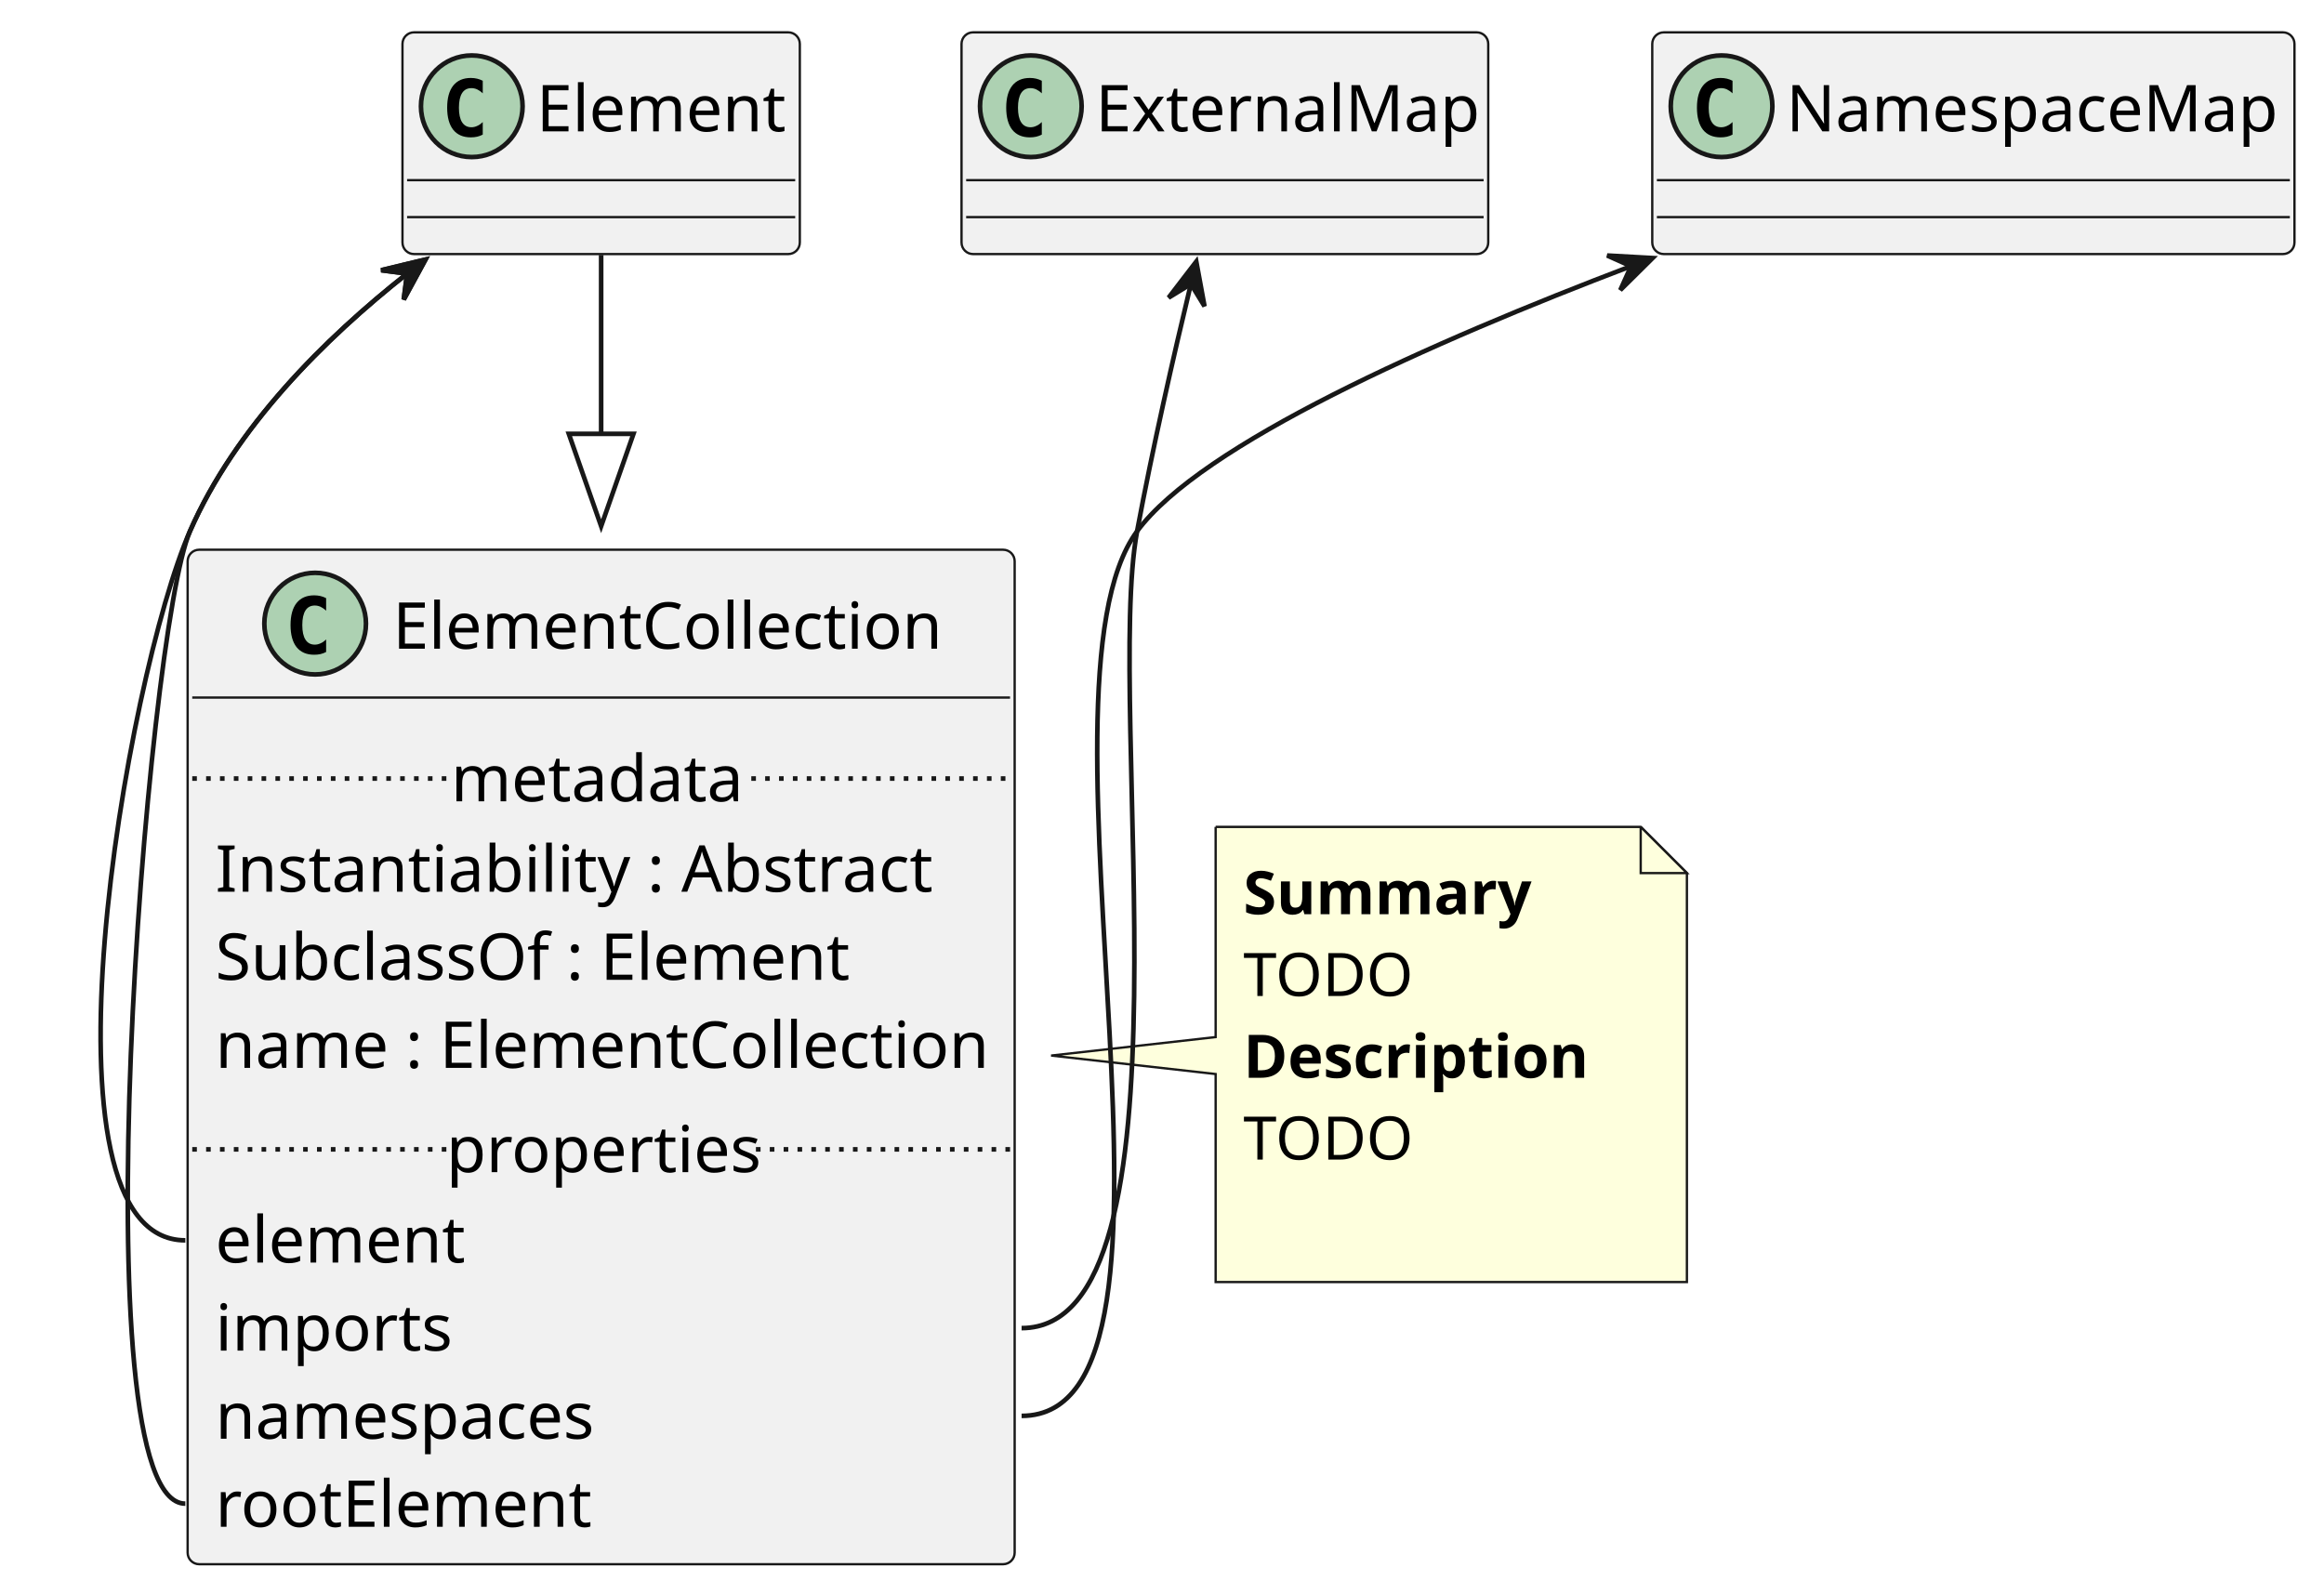
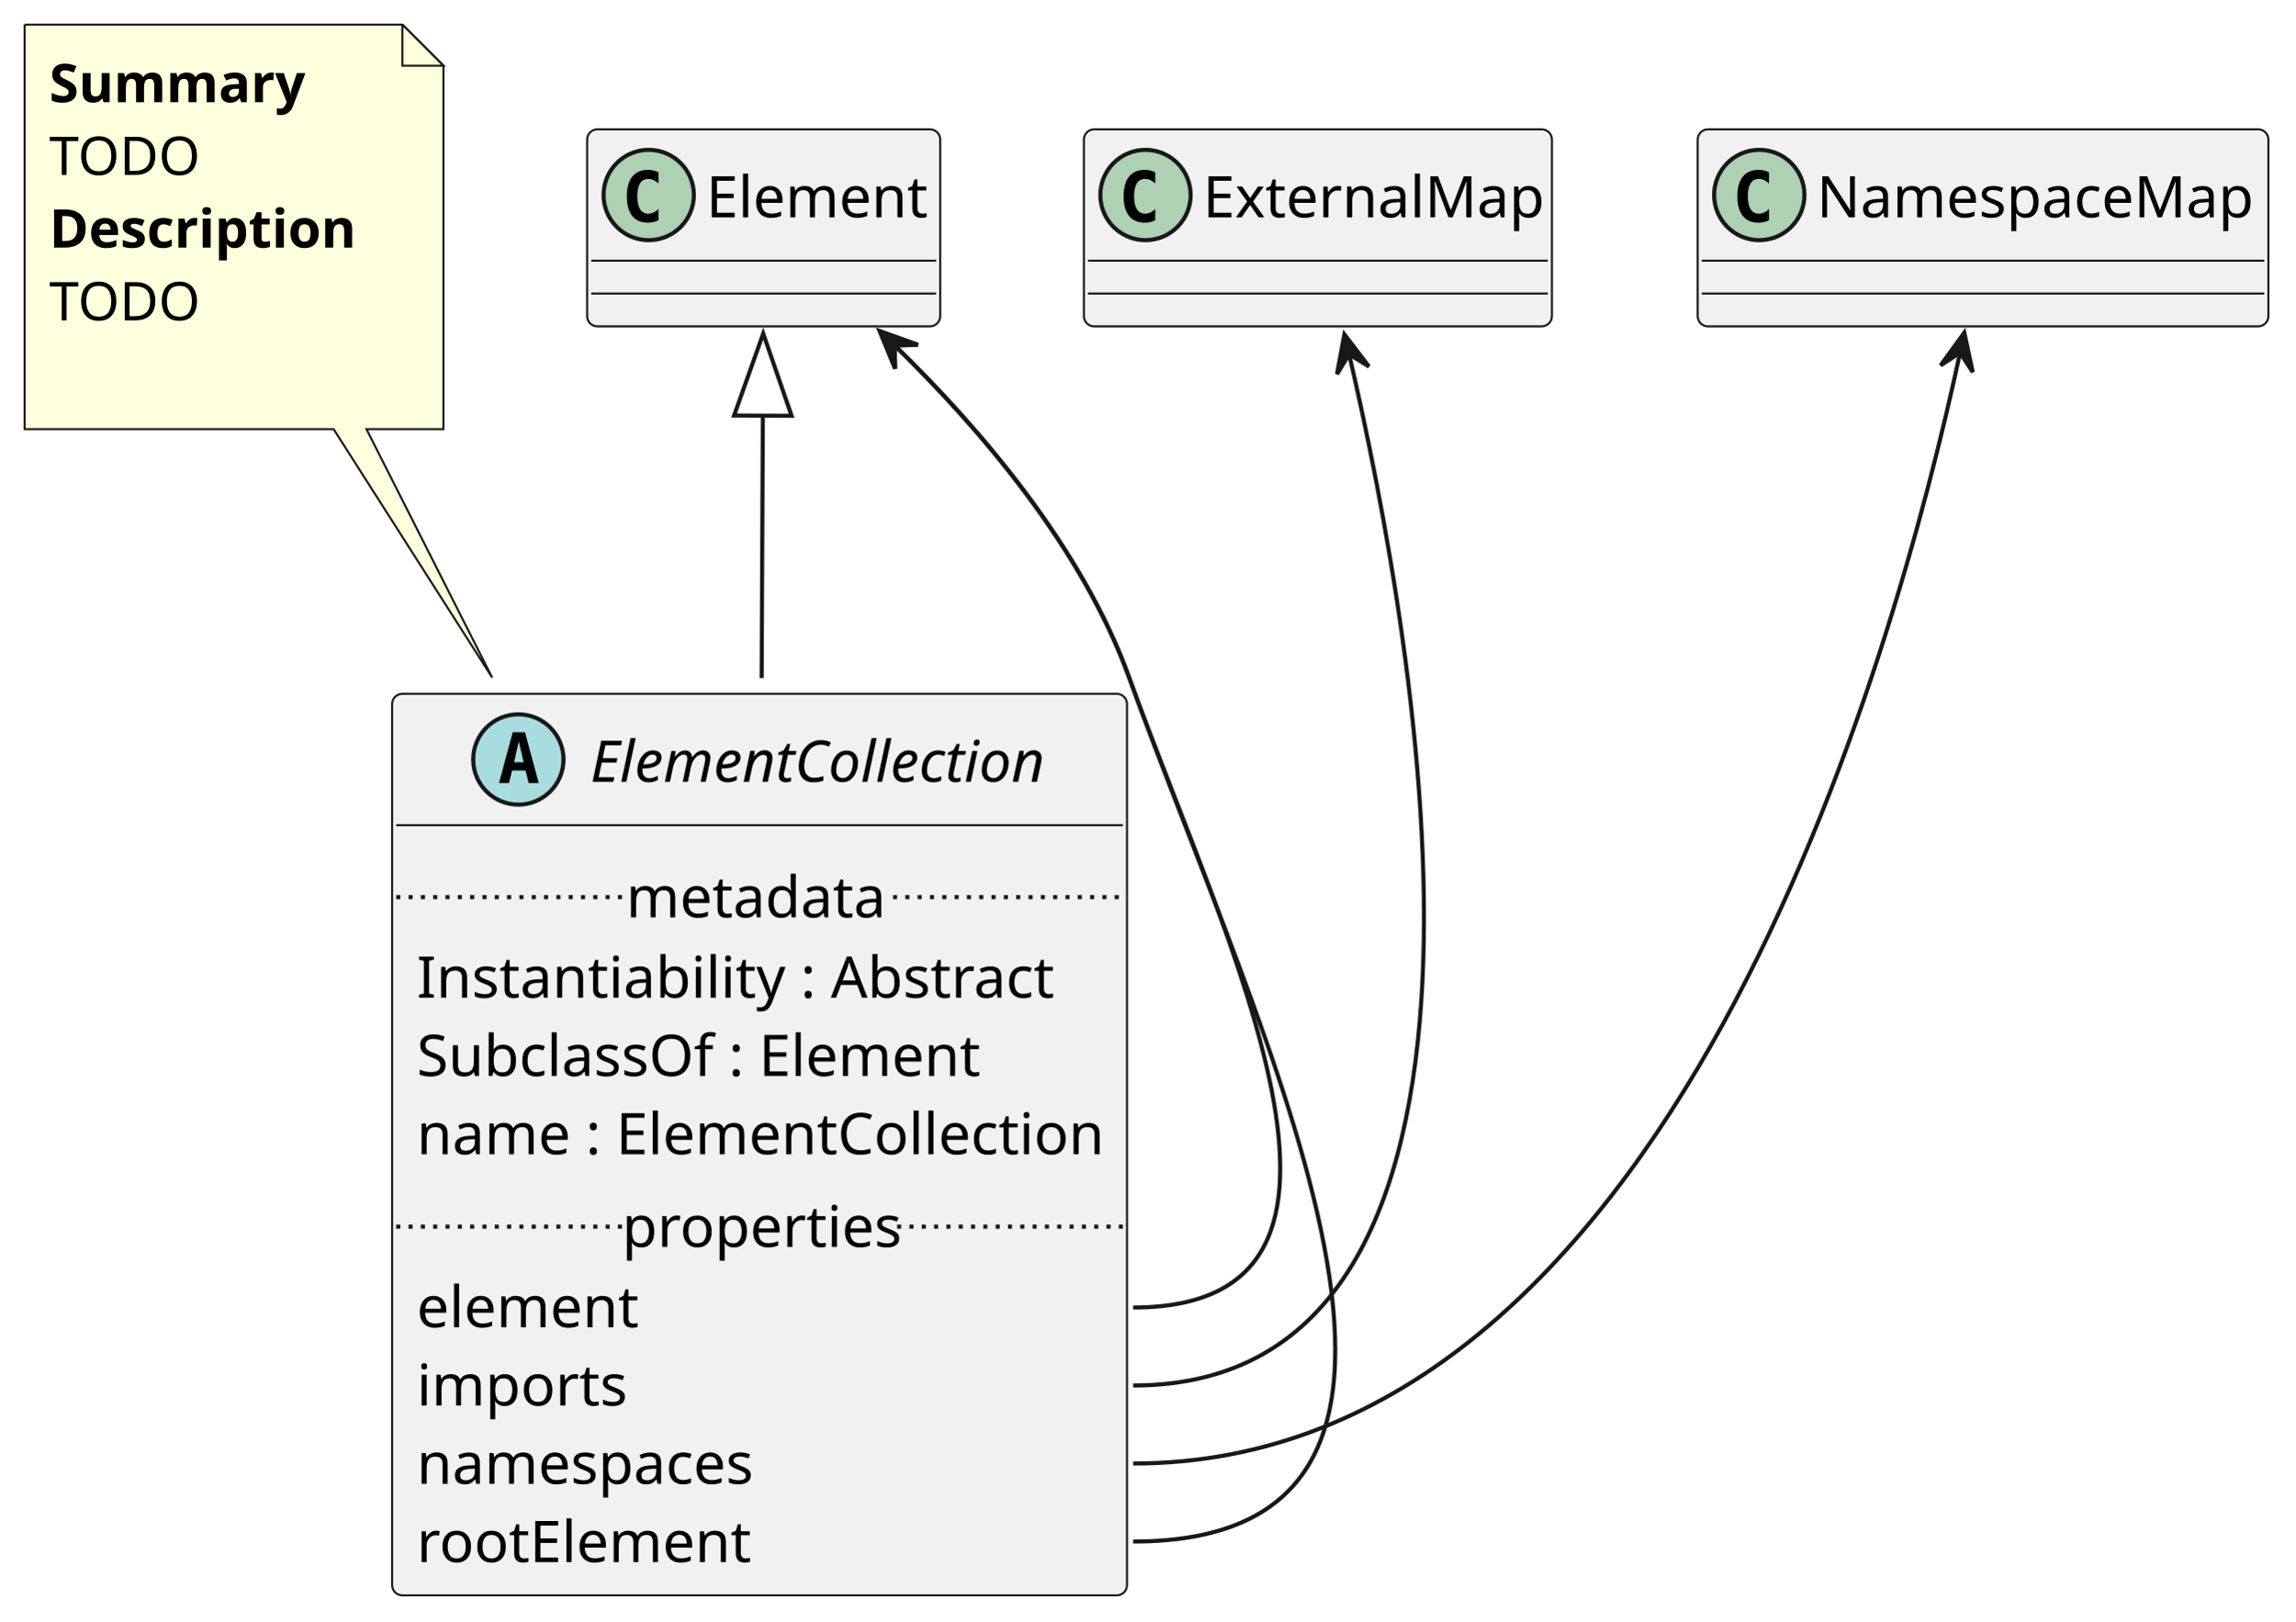
- <svg xmlns="http://www.w3.org/2000/svg" contentStyleType="text/css" height="345px" preserveAspectRatio="none" style="width:503px;height:345px;background:#FFFFFF;" version="1.1" viewBox="0 0 503 345" width="503px" zoomAndPan="magnify">
+ <svg xmlns="http://www.w3.org/2000/svg" contentStyleType="text/css" height="395px" preserveAspectRatio="none" style="width:559px;height:395px;background:#FFFFFF;" version="1.1" viewBox="0 0 559 395" width="559px" zoomAndPan="magnify">
  <defs />
  <g>
    <g id="elem_ElementCollection">
-       <rect codeLine="1" fill="#F1F1F1" height="219.611" id="ElementCollection" rx="2.5" ry="2.5" style="stroke:#181818;stroke-width:0.5;" width="179" x="40.61" y="119" />
-       <ellipse cx="68.21" cy="135" fill="#ADD1B2" rx="11" ry="11" style="stroke:#181818;stroke-width:1.0;" />
-       <path d="M68.007,141.734 Q65.522,141.734 64.194,140.094 Q62.882,138.422 62.882,135.312 Q62.882,132.188 64.194,130.531 Q65.522,128.875 68.007,128.875 Q68.726,128.875 69.382,129.031 Q70.022,129.188 70.585,129.484 L70.585,132.203 Q70.226,131.859 69.929,131.672 Q69.632,131.469 69.366,131.344 Q69.054,131.203 68.741,131.141 Q68.444,131.078 68.132,131.078 Q66.804,131.078 66.116,132.141 Q65.429,133.234 65.429,135.312 Q65.429,137.406 66.116,138.469 Q66.804,139.547 68.132,139.547 Q68.772,139.547 69.366,139.266 Q69.663,139.141 69.944,138.953 Q70.241,138.75 70.585,138.422 L70.585,141.141 Q70.007,141.438 69.366,141.594 Q68.726,141.734 68.007,141.734 Z " fill="#000000" />
-       <text fill="#000000" font-family="sans-serif" font-size="14" lengthAdjust="spacing" textLength="119" x="85.01" y="140.432">ElementCollection</text>
-       <line style="stroke:#181818;stroke-width:0.5;" x1="41.61" x2="218.61" y1="151" y2="151" />
-       <text fill="#000000" font-family="sans-serif" font-size="14" lengthAdjust="spacing" textLength="156" x="46.61" y="193.034">Instantiability : Abstract</text>
-       <text fill="#000000" font-family="sans-serif" font-size="14" lengthAdjust="spacing" textLength="137" x="46.61" y="212.102">SubclassOf : Element</text>
-       <text fill="#000000" font-family="sans-serif" font-size="14" lengthAdjust="spacing" textLength="167" x="46.61" y="231.17">name : ElementCollection</text>
-       <line style="stroke:#181818;stroke-width:1.0;stroke-dasharray:1.0,2.0;" x1="41.61" x2="97.61" y1="168.534" y2="168.534" />
-       <text fill="#000000" font-family="sans-serif" font-size="14" lengthAdjust="spacing" textLength="65" x="97.61" y="173.466">metadata</text>
-       <line style="stroke:#181818;stroke-width:1.0;stroke-dasharray:1.0,2.0;" x1="162.61" x2="218.61" y1="168.534" y2="168.534" />
-       <text fill="#000000" font-family="sans-serif" font-size="14" lengthAdjust="spacing" textLength="54" x="46.61" y="273.305">element</text>
-       <text fill="#000000" font-family="sans-serif" font-size="14" lengthAdjust="spacing" textLength="51" x="46.61" y="292.373">imports</text>
-       <text fill="#000000" font-family="sans-serif" font-size="14" lengthAdjust="spacing" textLength="82" x="46.61" y="311.441">namespaces</text>
-       <text fill="#000000" font-family="sans-serif" font-size="14" lengthAdjust="spacing" textLength="83" x="46.61" y="330.509">rootElement</text>
-       <line style="stroke:#181818;stroke-width:1.0;stroke-dasharray:1.0,2.0;" x1="41.61" x2="96.61" y1="248.806" y2="248.806" />
-       <text fill="#000000" font-family="sans-serif" font-size="14" lengthAdjust="spacing" textLength="67" x="96.61" y="253.738">properties</text>
-       <line style="stroke:#181818;stroke-width:1.0;stroke-dasharray:1.0,2.0;" x1="163.61" x2="218.61" y1="248.806" y2="248.806" />
+       <rect codeLine="1" fill="#F1F1F1" height="219.611" id="ElementCollection" rx="2.5" ry="2.5" style="stroke:#181818;stroke-width:0.5;" width="179" x="95.5" y="169" />
+       <ellipse cx="126.25" cy="185" fill="#A9DCDF" rx="11" ry="11" style="stroke:#181818;stroke-width:1.0;" />
+       <path d="M124.875,178.359 L127.859,178.359 L131.219,190.75 L128.766,190.75 L128,187.688 L124.719,187.688 L123.969,190.75 L121.531,190.75 L124.875,178.359 Z M127.531,185.672 L126.359,180.594 L125.203,185.672 L127.531,185.672 Z " fill="#000000" />
+       <text fill="#000000" font-family="sans-serif" font-size="14" font-style="italic" lengthAdjust="spacing" textLength="112" x="143.75" y="190.432">ElementCollection</text>
+       <line style="stroke:#181818;stroke-width:0.5;" x1="96.5" x2="273.5" y1="201" y2="201" />
+       <text fill="#000000" font-family="sans-serif" font-size="14" lengthAdjust="spacing" textLength="156" x="101.5" y="243.034">Instantiability : Abstract</text>
+       <text fill="#000000" font-family="sans-serif" font-size="14" lengthAdjust="spacing" textLength="137" x="101.5" y="262.102">SubclassOf : Element</text>
+       <text fill="#000000" font-family="sans-serif" font-size="14" lengthAdjust="spacing" textLength="167" x="101.5" y="281.17">name : ElementCollection</text>
+       <line style="stroke:#181818;stroke-width:1.0;stroke-dasharray:1.0,2.0;" x1="96.5" x2="152.5" y1="218.534" y2="218.534" />
+       <text fill="#000000" font-family="sans-serif" font-size="14" lengthAdjust="spacing" textLength="65" x="152.5" y="223.466">metadata</text>
+       <line style="stroke:#181818;stroke-width:1.0;stroke-dasharray:1.0,2.0;" x1="217.5" x2="273.5" y1="218.534" y2="218.534" />
+       <text fill="#000000" font-family="sans-serif" font-size="14" lengthAdjust="spacing" textLength="54" x="101.5" y="323.305">element</text>
+       <text fill="#000000" font-family="sans-serif" font-size="14" lengthAdjust="spacing" textLength="51" x="101.5" y="342.373">imports</text>
+       <text fill="#000000" font-family="sans-serif" font-size="14" lengthAdjust="spacing" textLength="82" x="101.5" y="361.441">namespaces</text>
+       <text fill="#000000" font-family="sans-serif" font-size="14" lengthAdjust="spacing" textLength="83" x="101.5" y="380.509">rootElement</text>
+       <line style="stroke:#181818;stroke-width:1.0;stroke-dasharray:1.0,2.0;" x1="96.5" x2="151.5" y1="298.806" y2="298.806" />
+       <text fill="#000000" font-family="sans-serif" font-size="14" lengthAdjust="spacing" textLength="67" x="151.5" y="303.738">properties</text>
+       <line style="stroke:#181818;stroke-width:1.0;stroke-dasharray:1.0,2.0;" x1="218.5" x2="273.5" y1="298.806" y2="298.806" />
    </g>
    <g id="elem_GMN3">
-       <path d="M263.11,179 L263.11,224.5 L227.5,228.5 L263.11,232.5 L263.11,277.53 A0,0 0 0 0 263.11,277.53 L365.11,277.53 A0,0 0 0 0 365.11,277.53 L365.11,189 L355.11,179 L263.11,179 A0,0 0 0 0 263.11,179 " fill="#FEFFDD" style="stroke:#181818;stroke-width:0.5;" />
-       <path d="M355.11,179 L355.11,189 L365.11,189 L355.11,179 " fill="#FEFFDD" style="stroke:#181818;stroke-width:0.5;" />
-       <text fill="#000000" font-family="sans-serif" font-size="13" font-weight="bold" lengthAdjust="spacing" textLength="62" x="269.11" y="197.897">Summary</text>
-       <text fill="#000000" font-family="sans-serif" font-size="13" lengthAdjust="spacing" textLength="38" x="269.11" y="215.603">TODO</text>
-       <text fill="#000000" font-family="sans-serif" font-size="13" font-weight="bold" lengthAdjust="spacing" textLength="81" x="269.11" y="233.309">Description</text>
-       <text fill="#000000" font-family="sans-serif" font-size="13" lengthAdjust="spacing" textLength="38" x="269.11" y="251.015">TODO</text>
-       <text fill="#000000" font-family="sans-serif" font-size="13" lengthAdjust="spacing" textLength="3" x="269.11" y="268.721"> </text>
+       <path d="M6,6 L6,104.53 A0,0 0 0 0 6,104.53 L81.25,104.53 L119.87,165.05 L89.25,104.53 L108,104.53 A0,0 0 0 0 108,104.53 L108,16 L98,6 L6,6 A0,0 0 0 0 6,6 " fill="#FEFFDD" style="stroke:#181818;stroke-width:0.5;" />
+       <path d="M98,6 L98,16 L108,16 L98,6 " fill="#FEFFDD" style="stroke:#181818;stroke-width:0.5;" />
+       <text fill="#000000" font-family="sans-serif" font-size="13" font-weight="bold" lengthAdjust="spacing" textLength="62" x="12" y="24.897">Summary</text>
+       <text fill="#000000" font-family="sans-serif" font-size="13" lengthAdjust="spacing" textLength="38" x="12" y="42.603">TODO</text>
+       <text fill="#000000" font-family="sans-serif" font-size="13" font-weight="bold" lengthAdjust="spacing" textLength="81" x="12" y="60.309">Description</text>
+       <text fill="#000000" font-family="sans-serif" font-size="13" lengthAdjust="spacing" textLength="38" x="12" y="78.015">TODO</text>
+       <text fill="#000000" font-family="sans-serif" font-size="13" lengthAdjust="spacing" textLength="3" x="12" y="95.721"> </text>
    </g>
    <g id="elem_Element">
-       <rect fill="#F1F1F1" height="48" id="Element" rx="2.5" ry="2.5" style="stroke:#181818;stroke-width:0.5;" width="86" x="87.11" y="7" />
-       <ellipse cx="102.11" cy="23" fill="#ADD1B2" rx="11" ry="11" style="stroke:#181818;stroke-width:1.0;" />
-       <path d="M101.907,29.734 Q99.422,29.734 98.094,28.094 Q96.782,26.422 96.782,23.312 Q96.782,20.188 98.094,18.531 Q99.422,16.875 101.907,16.875 Q102.626,16.875 103.282,17.031 Q103.922,17.188 104.485,17.484 L104.485,20.203 Q104.126,19.859 103.829,19.672 Q103.532,19.469 103.266,19.344 Q102.954,19.203 102.641,19.141 Q102.344,19.078 102.032,19.078 Q100.704,19.078 100.016,20.141 Q99.329,21.234 99.329,23.312 Q99.329,25.406 100.016,26.469 Q100.704,27.547 102.032,27.547 Q102.672,27.547 103.266,27.266 Q103.563,27.141 103.844,26.953 Q104.141,26.75 104.485,26.422 L104.485,29.141 Q103.907,29.438 103.266,29.594 Q102.626,29.734 101.907,29.734 Z " fill="#000000" />
-       <text fill="#000000" font-family="sans-serif" font-size="14" lengthAdjust="spacing" textLength="54" x="116.11" y="28.432">Element</text>
-       <line style="stroke:#181818;stroke-width:0.5;" x1="88.11" x2="172.11" y1="39" y2="39" />
-       <line style="stroke:#181818;stroke-width:0.5;" x1="88.11" x2="172.11" y1="47" y2="47" />
+       <rect fill="#F1F1F1" height="48" id="Element" rx="2.5" ry="2.5" style="stroke:#181818;stroke-width:0.5;" width="86" x="143" y="31.5" />
+       <ellipse cx="158" cy="47.5" fill="#ADD1B2" rx="11" ry="11" style="stroke:#181818;stroke-width:1.0;" />
+       <path d="M157.797,54.234 Q155.312,54.234 153.984,52.594 Q152.672,50.922 152.672,47.812 Q152.672,44.688 153.984,43.031 Q155.312,41.375 157.797,41.375 Q158.516,41.375 159.172,41.531 Q159.812,41.688 160.375,41.984 L160.375,44.703 Q160.016,44.359 159.719,44.172 Q159.422,43.969 159.156,43.844 Q158.844,43.703 158.531,43.641 Q158.234,43.578 157.922,43.578 Q156.594,43.578 155.906,44.641 Q155.219,45.734 155.219,47.812 Q155.219,49.906 155.906,50.969 Q156.594,52.047 157.922,52.047 Q158.562,52.047 159.156,51.766 Q159.453,51.641 159.734,51.453 Q160.031,51.25 160.375,50.922 L160.375,53.641 Q159.797,53.938 159.156,54.094 Q158.516,54.234 157.797,54.234 Z " fill="#000000" />
+       <text fill="#000000" font-family="sans-serif" font-size="14" lengthAdjust="spacing" textLength="54" x="172" y="52.932">Element</text>
+       <line style="stroke:#181818;stroke-width:0.5;" x1="144" x2="228" y1="63.5" y2="63.5" />
+       <line style="stroke:#181818;stroke-width:0.5;" x1="144" x2="228" y1="71.5" y2="71.5" />
    </g>
    <g id="elem_ExternalMap">
-       <rect fill="#F1F1F1" height="48" id="ExternalMap" rx="2.5" ry="2.5" style="stroke:#181818;stroke-width:0.5;" width="114" x="208.11" y="7" />
-       <ellipse cx="223.11" cy="23" fill="#ADD1B2" rx="11" ry="11" style="stroke:#181818;stroke-width:1.0;" />
-       <path d="M222.907,29.734 Q220.423,29.734 219.094,28.094 Q217.782,26.422 217.782,23.312 Q217.782,20.188 219.094,18.531 Q220.423,16.875 222.907,16.875 Q223.626,16.875 224.282,17.031 Q224.923,17.188 225.485,17.484 L225.485,20.203 Q225.126,19.859 224.829,19.672 Q224.532,19.469 224.266,19.344 Q223.954,19.203 223.641,19.141 Q223.344,19.078 223.032,19.078 Q221.704,19.078 221.016,20.141 Q220.329,21.234 220.329,23.312 Q220.329,25.406 221.016,26.469 Q221.704,27.547 223.032,27.547 Q223.673,27.547 224.266,27.266 Q224.563,27.141 224.844,26.953 Q225.141,26.75 225.485,26.422 L225.485,29.141 Q224.907,29.438 224.266,29.594 Q223.626,29.734 222.907,29.734 Z " fill="#000000" />
-       <text fill="#000000" font-family="sans-serif" font-size="14" lengthAdjust="spacing" textLength="82" x="237.11" y="28.432">ExternalMap</text>
-       <line style="stroke:#181818;stroke-width:0.5;" x1="209.11" x2="321.11" y1="39" y2="39" />
-       <line style="stroke:#181818;stroke-width:0.5;" x1="209.11" x2="321.11" y1="47" y2="47" />
+       <rect fill="#F1F1F1" height="48" id="ExternalMap" rx="2.5" ry="2.5" style="stroke:#181818;stroke-width:0.5;" width="114" x="264" y="31.5" />
+       <ellipse cx="279" cy="47.5" fill="#ADD1B2" rx="11" ry="11" style="stroke:#181818;stroke-width:1.0;" />
+       <path d="M278.797,54.234 Q276.312,54.234 274.984,52.594 Q273.672,50.922 273.672,47.812 Q273.672,44.688 274.984,43.031 Q276.312,41.375 278.797,41.375 Q279.516,41.375 280.172,41.531 Q280.812,41.688 281.375,41.984 L281.375,44.703 Q281.016,44.359 280.719,44.172 Q280.422,43.969 280.156,43.844 Q279.844,43.703 279.531,43.641 Q279.234,43.578 278.922,43.578 Q277.594,43.578 276.906,44.641 Q276.219,45.734 276.219,47.812 Q276.219,49.906 276.906,50.969 Q277.594,52.047 278.922,52.047 Q279.562,52.047 280.156,51.766 Q280.453,51.641 280.734,51.453 Q281.031,51.25 281.375,50.922 L281.375,53.641 Q280.797,53.938 280.156,54.094 Q279.516,54.234 278.797,54.234 Z " fill="#000000" />
+       <text fill="#000000" font-family="sans-serif" font-size="14" lengthAdjust="spacing" textLength="82" x="293" y="52.932">ExternalMap</text>
+       <line style="stroke:#181818;stroke-width:0.5;" x1="265" x2="377" y1="63.5" y2="63.5" />
+       <line style="stroke:#181818;stroke-width:0.5;" x1="265" x2="377" y1="71.5" y2="71.5" />
    </g>
    <g id="elem_NamespaceMap">
-       <rect fill="#F1F1F1" height="48" id="NamespaceMap" rx="2.5" ry="2.5" style="stroke:#181818;stroke-width:0.5;" width="139" x="357.61" y="7" />
-       <ellipse cx="372.61" cy="23" fill="#ADD1B2" rx="11" ry="11" style="stroke:#181818;stroke-width:1.0;" />
-       <path d="M372.407,29.734 Q369.923,29.734 368.594,28.094 Q367.282,26.422 367.282,23.312 Q367.282,20.188 368.594,18.531 Q369.923,16.875 372.407,16.875 Q373.126,16.875 373.782,17.031 Q374.423,17.188 374.985,17.484 L374.985,20.203 Q374.626,19.859 374.329,19.672 Q374.032,19.469 373.766,19.344 Q373.454,19.203 373.141,19.141 Q372.844,19.078 372.532,19.078 Q371.204,19.078 370.516,20.141 Q369.829,21.234 369.829,23.312 Q369.829,25.406 370.516,26.469 Q371.204,27.547 372.532,27.547 Q373.173,27.547 373.766,27.266 Q374.063,27.141 374.344,26.953 Q374.641,26.75 374.985,26.422 L374.985,29.141 Q374.407,29.438 373.766,29.594 Q373.126,29.734 372.407,29.734 Z " fill="#000000" />
-       <text fill="#000000" font-family="sans-serif" font-size="14" lengthAdjust="spacing" textLength="107" x="386.61" y="28.432">NamespaceMap</text>
-       <line style="stroke:#181818;stroke-width:0.5;" x1="358.61" x2="495.61" y1="39" y2="39" />
-       <line style="stroke:#181818;stroke-width:0.5;" x1="358.61" x2="495.61" y1="47" y2="47" />
+       <rect fill="#F1F1F1" height="48" id="NamespaceMap" rx="2.5" ry="2.5" style="stroke:#181818;stroke-width:0.5;" width="139" x="413.5" y="31.5" />
+       <ellipse cx="428.5" cy="47.5" fill="#ADD1B2" rx="11" ry="11" style="stroke:#181818;stroke-width:1.0;" />
+       <path d="M428.297,54.234 Q425.812,54.234 424.484,52.594 Q423.172,50.922 423.172,47.812 Q423.172,44.688 424.484,43.031 Q425.812,41.375 428.297,41.375 Q429.016,41.375 429.672,41.531 Q430.312,41.688 430.875,41.984 L430.875,44.703 Q430.516,44.359 430.219,44.172 Q429.922,43.969 429.656,43.844 Q429.344,43.703 429.031,43.641 Q428.734,43.578 428.422,43.578 Q427.094,43.578 426.406,44.641 Q425.719,45.734 425.719,47.812 Q425.719,49.906 426.406,50.969 Q427.094,52.047 428.422,52.047 Q429.062,52.047 429.656,51.766 Q429.953,51.641 430.234,51.453 Q430.531,51.25 430.875,50.922 L430.875,53.641 Q430.297,53.938 429.656,54.094 Q429.016,54.234 428.297,54.234 Z " fill="#000000" />
+       <text fill="#000000" font-family="sans-serif" font-size="14" lengthAdjust="spacing" textLength="107" x="442.5" y="52.932">NamespaceMap</text>
+       <line style="stroke:#181818;stroke-width:0.5;" x1="414.5" x2="551.5" y1="63.5" y2="63.5" />
+       <line style="stroke:#181818;stroke-width:0.5;" x1="414.5" x2="551.5" y1="71.5" y2="71.5" />
    </g>
    <g id="link_Element_ElementCollection">
-       <path codeLine="19" d="M130.11,55.19 C130.11,65.78 130.11,79.24 130.11,93.96 " fill="none" id="Element-to-ElementCollection" style="stroke:#181818;stroke-width:1.0;" />
-       <polygon fill="none" points="137.11,93.91,130.11,113.91,123.11,93.91,137.11,93.91" style="stroke:#181818;stroke-width:1.0;" />
+       <path codeLine="19" d="M185.8,101 C185.71,119.7 185.61,142.39 185.51,165.17 " fill="none" id="Element-backto-ElementCollection" style="stroke:#181818;stroke-width:1.0;" />
+       <polygon fill="none" points="178.8,101.21,185.89,81.25,192.8,101.28,178.8,101.21" style="stroke:#181818;stroke-width:1.0;" />
    </g>
    <g id="link_Element_ElementCollection">
-       <path codeLine="20" d="M88.24,59.15 C70.18,73.38 50.96,92.54 41.11,115 C27.4,146.24 6,268.5 40.11,268.5 " fill="none" id="Element-backto-ElementCollection" style="stroke:#181818;stroke-width:1.0;" />
-       <polygon fill="#181818" points="92.1,56.19,82.527,58.505,88.136,59.238,87.404,64.847,92.1,56.19" style="stroke:#181818;stroke-width:1.0;" />
+       <path codeLine="20" d="M217.78,84.02 C238.41,104.1 263.53,133.26 275,165 C298.19,229.16 344.22,318.5 276,318.5 " fill="none" id="Element-backto-ElementCollection-1" style="stroke:#181818;stroke-width:1.0;" />
+       <polygon fill="#181818" points="214.28,80.67,218.019,89.782,217.893,84.126,223.549,84,214.28,80.67" style="stroke:#181818;stroke-width:1.0;" />
    </g>
    <g id="link_Element_ElementCollection">
-       <path codeLine="23" d="M88.22,59.14 C70.16,73.37 50.94,92.53 41.11,115 C31.73,136.43 16.72,325.5 40.11,325.5 " fill="none" id="Element-backto-ElementCollection-1" style="stroke:#181818;stroke-width:1.0;" />
-       <polygon fill="#181818" points="92.08,56.18,82.503,58.479,88.111,59.221,87.369,64.829,92.08,56.18" style="stroke:#181818;stroke-width:1.0;" />
+       <path codeLine="23" d="M217.8,84.02 C238.44,104.09 263.56,133.25 275,165 C306.72,253.02 369.56,375.5 276,375.5 " fill="none" id="Element-backto-ElementCollection-2" style="stroke:#181818;stroke-width:1.0;" />
+       <polygon fill="#181818" points="214.29,80.67,218.029,89.782,217.903,84.126,223.559,84,214.29,80.67" style="stroke:#181818;stroke-width:1.0;" />
    </g>
    <g id="link_ExternalMap_ElementCollection">
-       <path codeLine="21" d="M257.81,61.23 C254,77.08 249.46,97.04 246.11,115 C239,153.08 259.84,287.5 221.11,287.5 " fill="none" id="ExternalMap-backto-ElementCollection" style="stroke:#181818;stroke-width:1.0;" />
-       <polygon fill="#181818" points="258.92,56.62,252.927,64.435,257.751,61.481,260.705,66.306,258.92,56.62" style="stroke:#181818;stroke-width:1.0;" />
+       <path codeLine="21" d="M328.58,86.22 C345.42,158.48 376.95,337.5 276,337.5 " fill="none" id="ExternalMap-backto-ElementCollection" style="stroke:#181818;stroke-width:1.0;" />
+       <polygon fill="#181818" points="327.45,81.45,325.645,91.132,328.609,86.314,333.427,89.278,327.45,81.45" style="stroke:#181818;stroke-width:1.0;" />
    </g>
    <g id="link_NamespaceMap_ElementCollection">
-       <path codeLine="22" d="M353.25,57.53 C309.49,74.18 259.95,96.23 246.11,115 C220.64,149.54 264.02,306.5 221.11,306.5 " fill="none" id="NamespaceMap-backto-ElementCollection" style="stroke:#181818;stroke-width:1.0;" />
-       <polygon fill="#181818" points="357.69,55.86,347.856,55.311,353.015,57.633,350.693,62.791,357.69,55.86" style="stroke:#181818;stroke-width:1.0;" />
+       <path codeLine="22" d="M477.48,85.6 C461.32,160.94 406.79,356.5 276,356.5 " fill="none" id="NamespaceMap-backto-ElementCollection" style="stroke:#181818;stroke-width:1.0;" />
+       <polygon fill="#181818" points="478.44,81.02,472.672,89.003,477.41,85.913,480.5,90.651,478.44,81.02" style="stroke:#181818;stroke-width:1.0;" />
    </g>
  </g>
</svg>
